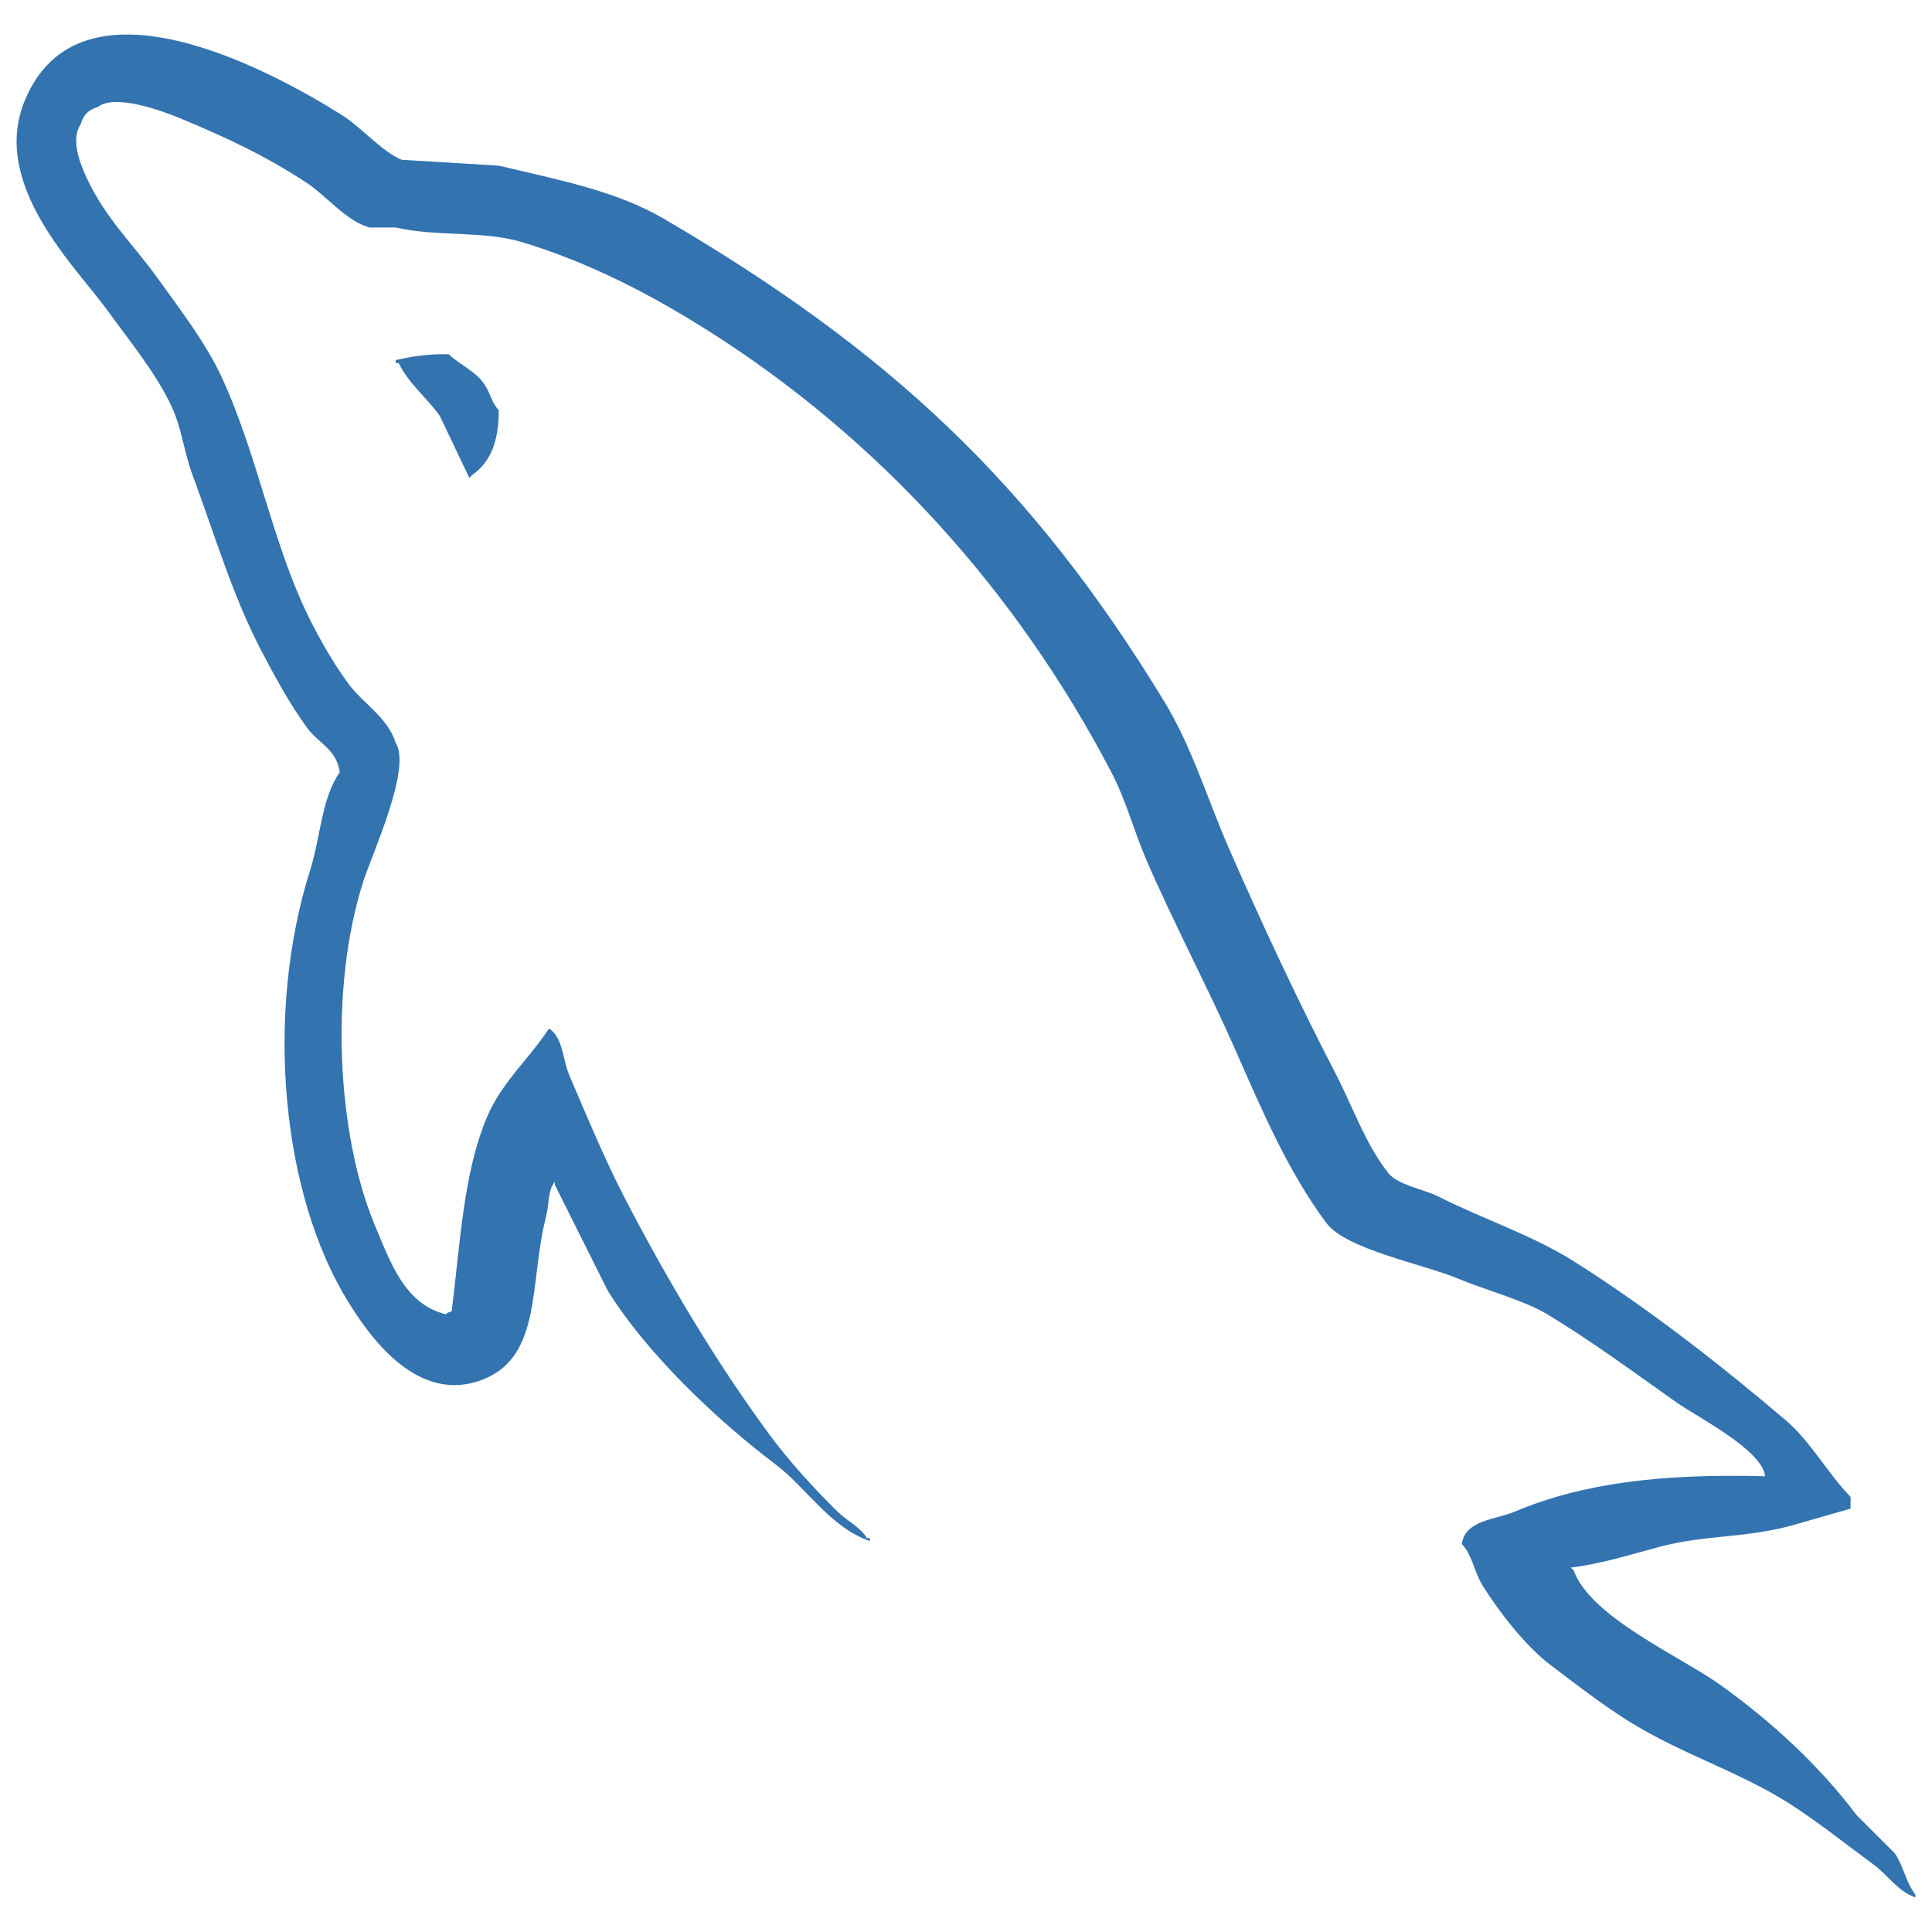
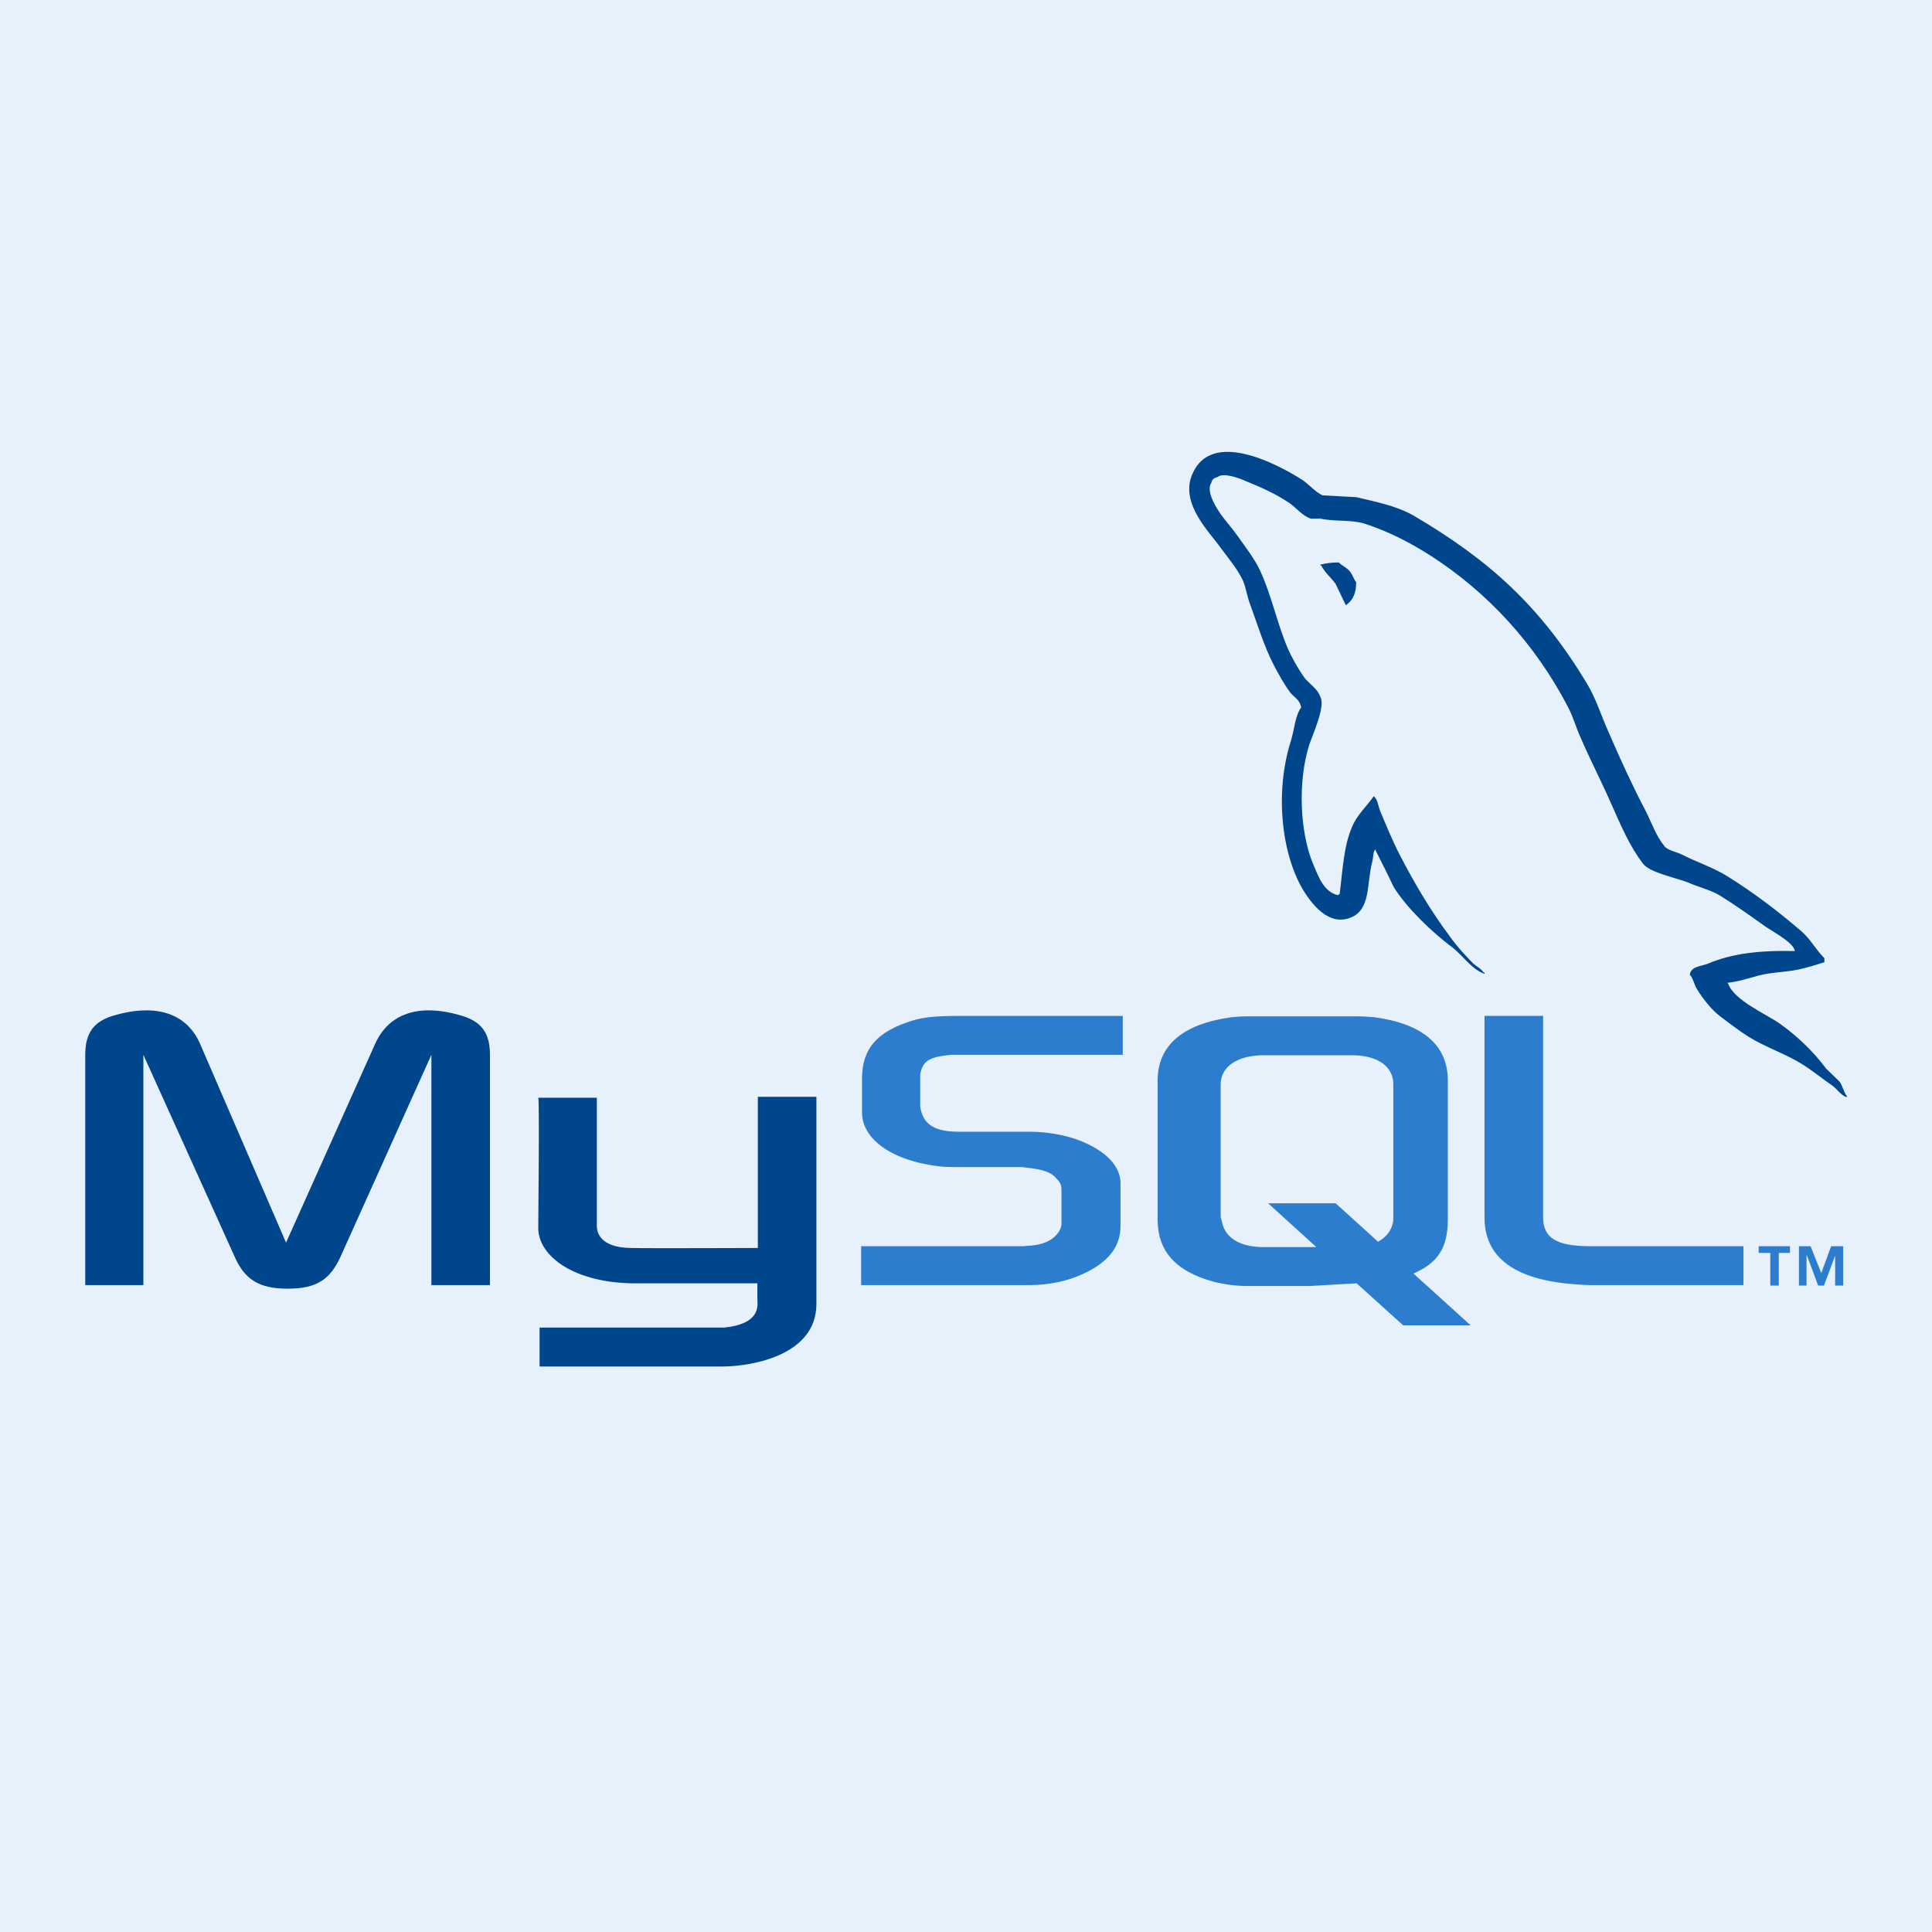
- <svg xmlns="http://www.w3.org/2000/svg" viewBox="0 0 128 128" id="Mysql">
-   <path fill="#3373b0" d="M116.948 97.807c-6.863-.187-12.104.452-16.585 2.341-1.273.537-3.305.552-3.513 2.147.7.733.809 1.829 1.365 2.731 1.07 1.73 2.876 4.052 4.488 5.268 1.762 1.33 3.577 2.751 5.465 3.902 3.358 2.047 7.107 3.217 10.34 5.268 1.906 1.21 3.799 2.733 5.658 4.097.92.675 1.537 1.724 2.732 2.147v-.194c-.628-.8-.79-1.898-1.366-2.733l-2.537-2.537c-2.48-3.292-5.629-6.184-8.976-8.585-2.669-1.916-8.642-4.504-9.755-7.609l-.195-.195c1.892-.214 4.107-.898 5.854-1.367 2.934-.786 5.556-.583 8.585-1.365l4.097-1.171v-.78c-1.531-1.571-2.623-3.651-4.292-5.073-4.37-3.72-9.138-7.437-14.048-10.537-2.724-1.718-6.089-2.835-8.976-4.292-.971-.491-2.677-.746-3.318-1.562-1.517-1.932-2.342-4.382-3.511-6.633-2.449-4.717-4.854-9.868-7.024-14.831-1.48-3.384-2.447-6.72-4.293-9.756-8.86-14.567-18.396-23.358-33.169-32-3.144-1.838-6.929-2.563-10.929-3.513-2.145-.129-4.292-.26-6.438-.391-1.311-.546-2.673-2.149-3.902-2.927-4.894-3.092-17.448-9.817-21.072-.975-2.289 5.581 3.421 11.025 5.462 13.854 1.434 1.982 3.269 4.207 4.293 6.438.674 1.467.79 2.938 1.367 4.489 1.417 3.822 2.652 7.98 4.487 11.511.927 1.788 1.949 3.67 3.122 5.268.718.981 1.951 1.413 2.145 2.927-1.204 1.686-1.273 4.304-1.95 6.44-3.05 9.615-1.899 21.567 2.537 28.683 1.36 2.186 4.567 6.871 8.975 5.073 3.856-1.57 2.995-6.438 4.098-10.732.249-.973.096-1.689.585-2.341v.195l3.513 7.024c2.6 4.187 7.212 8.562 11.122 11.514 2.027 1.531 3.623 4.177 6.244 5.073v-.196h-.195c-.508-.791-1.303-1.119-1.951-1.755-1.527-1.497-3.225-3.358-4.487-5.073-3.556-4.827-6.698-10.11-9.561-15.609-1.368-2.627-2.557-5.523-3.709-8.196-.444-1.03-.438-2.589-1.364-3.122-1.263 1.958-3.122 3.542-4.098 5.854-1.561 3.696-1.762 8.204-2.341 12.878-.342.122-.19.038-.391.194-2.718-.655-3.672-3.452-4.683-5.853-2.554-6.07-3.029-15.842-.781-22.829.582-1.809 3.21-7.501 2.146-9.172-.508-1.666-2.184-2.63-3.121-3.903-1.161-1.574-2.319-3.646-3.124-5.464-2.09-4.731-3.066-10.044-5.267-14.828-1.053-2.287-2.832-4.602-4.293-6.634-1.617-2.253-3.429-3.912-4.683-6.635-.446-.968-1.051-2.518-.391-3.513.21-.671.508-.951 1.171-1.17 1.132-.873 4.284.29 5.462.779 3.129 1.3 5.741 2.538 8.392 4.294 1.271.844 2.559 2.475 4.097 2.927h1.756c2.747.631 5.824.195 8.391.975 4.536 1.378 8.601 3.523 12.292 5.854 11.246 7.102 20.442 17.21 26.732 29.269 1.012 1.942 1.45 3.794 2.341 5.854 1.798 4.153 4.063 8.426 5.852 12.488 1.786 4.052 3.526 8.141 6.05 11.513 1.327 1.772 6.451 2.723 8.781 3.708 1.632.689 4.307 1.409 5.854 2.34 2.953 1.782 5.815 3.903 8.586 5.855 1.383.975 5.64 3.116 5.852 4.879zM29.729 23.466c-1.431-.027-2.443.156-3.513.389v.195h.195c.683 1.402 1.888 2.306 2.731 3.513.65 1.367 1.301 2.732 1.952 4.097l.194-.193c1.209-.853 1.762-2.214 1.755-4.294-.484-.509-.555-1.147-.975-1.755-.556-.811-1.635-1.272-2.339-1.952z" class="color00618a svgShape" />
+ <svg xmlns="http://www.w3.org/2000/svg" viewBox="0 0 192.756 192.756" id="Mysql">
+   <g fill-rule="evenodd" clip-rule="evenodd" fill="#000000" class="color000000 svgShape">
+     <path fill="#e7f1fb" d="M0 0h192.756v192.756H0V0z" class="colorffffff svgShape" />
+     <path fill="#00468c" d="M8.504 128.215h5.8v-22.977l9.058 20.033c1.026 2.408 2.499 3.301 5.354 3.301 2.856 0 4.239-.893 5.31-3.301l9.013-20.033v22.977h5.845v-22.977c0-2.23-.893-3.303-2.767-3.883-4.417-1.338-7.362-.178-8.7 2.811l-8.878 19.811-8.567-19.811c-1.294-2.988-4.284-4.148-8.745-2.811-1.829.58-2.722 1.652-2.722 3.883v22.977h-.001zM53.702 109.521h5.845v12.627c-.044.713.223 2.32 3.391 2.363 1.651.045 12.582 0 12.671 0v-15.08h5.845v20.658c0 5.086-6.291 6.201-9.236 6.246H53.835v-3.881h18.427c3.748-.402 3.302-2.275 3.302-2.9v-1.518H63.205c-5.756-.045-9.459-2.588-9.503-5.488 0-.267.133-12.939 0-13.027zM179.076 94.886c-3.568-.089-6.336.268-8.656 1.25-.668.269-1.74.269-1.828 1.116.357.355.4.936.713 1.428.535.893 1.473 2.096 2.32 2.721.938.715 1.875 1.428 2.855 2.053 1.74 1.07 3.703 1.695 5.398 2.766.982.625 1.963 1.428 2.945 2.098.49.357.803.938 1.428 1.16v-.135c-.312-.4-.402-.98-.713-1.428-.447-.445-.893-.848-1.34-1.293-1.293-1.74-2.9-3.258-4.641-4.506-1.428-.982-4.551-2.32-5.131-3.971l-.088-.09c.98-.09 2.141-.447 3.078-.715 1.518-.4 2.9-.312 4.461-.713.715-.179 1.428-.402 2.143-.625v-.401c-.803-.803-1.383-1.874-2.23-2.632-2.275-1.963-4.775-3.882-7.363-5.488-1.383-.892-3.168-1.473-4.639-2.23-.537-.268-1.428-.402-1.74-.848-.805-.981-1.25-2.275-1.83-3.436-1.293-2.454-2.543-5.175-3.658-7.763-.803-1.74-1.295-3.48-2.275-5.086-4.596-7.585-9.594-12.181-17.268-16.687-1.65-.937-3.613-1.339-5.711-1.829-1.115-.045-2.23-.134-3.346-.179-.715-.312-1.428-1.16-2.053-1.562-2.543-1.606-9.102-5.086-10.977-.491-1.205 2.9 1.785 5.755 2.811 7.228.76 1.026 1.74 2.186 2.277 3.346.311.758.4 1.562.713 2.365.713 1.963 1.383 4.149 2.32 5.979.49.937 1.025 1.919 1.65 2.767.357.491.982.714 1.115 1.517-.625.893-.668 2.231-1.025 3.347-1.607 5.042-.982 11.288 1.293 14.991.715 1.115 2.41 3.569 4.686 2.632 2.008-.803 1.561-3.346 2.141-5.577.135-.535.045-.892.312-1.249v.089c.625 1.249 1.25 2.454 1.83 3.703 1.383 2.186 3.793 4.462 5.801 5.979 1.07.803 1.918 2.187 3.256 2.677v-.135h-.088c-.268-.4-.67-.579-1.027-.892-.803-.803-1.695-1.785-2.32-2.677-1.873-2.498-3.523-5.265-4.996-8.12-.715-1.383-1.34-2.9-1.918-4.283-.27-.536-.27-1.339-.715-1.606-.67.981-1.65 1.83-2.143 3.034-.848 1.918-.936 4.283-1.248 6.737-.18.045-.09 0-.18.089-1.426-.356-1.918-1.829-2.453-3.078-1.338-3.168-1.562-8.254-.402-11.913.312-.937 1.652-3.882 1.117-4.774-.27-.848-1.16-1.338-1.652-2.008-.58-.848-1.203-1.918-1.605-2.855-1.07-2.499-1.605-5.265-2.766-7.764-.537-1.16-1.473-2.365-2.232-3.435-.848-1.205-1.783-2.053-2.453-3.48-.223-.491-.535-1.294-.178-1.829.088-.357.268-.491.623-.58.58-.491 2.232.134 2.812.401 1.65.669 3.033 1.294 4.416 2.23.625.446 1.295 1.294 2.098 1.518h.938c1.428.312 3.033.089 4.371.49 2.365.759 4.506 1.874 6.426 3.079 5.844 3.703 10.664 8.968 13.92 15.259.535 1.026.758 1.963 1.25 3.034.938 2.187 2.098 4.417 3.033 6.559.938 2.097 1.83 4.239 3.168 5.979.67.937 3.346 1.427 4.551 1.918.893.401 2.275.759 3.08 1.249 1.516.937 3.033 2.008 4.461 3.034.713.534 2.945 1.649 3.078 2.541z" class="color00678c svgShape" />
+     <path fill="#00468c" d="M133.566 56.114c-.758 0-1.293.089-1.828.223v.089h.088c.357.714.982 1.205 1.428 1.829.357.714.67 1.428 1.027 2.142l.088-.089c.625-.446.938-1.16.938-2.231-.268-.312-.312-.625-.535-.937-.268-.446-.848-.669-1.206-1.026z" class="color00678c svgShape" />
+     <path fill="#2c7dce" d="M85.916 128.215h16.776c1.963 0 3.838-.4 5.354-1.115 2.543-1.16 3.748-2.721 3.748-4.773v-4.283c0-1.65-1.383-3.213-4.148-4.283-1.428-.535-3.213-.848-4.953-.848h-7.049c-2.365 0-3.48-.715-3.793-2.275-.044-.178-.044-.357-.044-.535v-2.633c0-.135 0-.312.044-.49.312-1.205.937-1.518 2.99-1.74h17.177v-3.883H95.687c-2.365 0-3.614.135-4.729.492-3.436 1.07-4.953 2.766-4.953 5.754v3.393c0 2.631 2.945 4.863 7.942 5.398.535.045 1.115.045 1.695.045h6.024c.223 0 .445 0 .623.045 1.83.178 2.633.49 3.168 1.158.357.357.447.67.447 1.072v3.391c0 .4-.268.938-.803 1.383-.537.445-1.385.758-2.5.803-.223 0-.355.045-.58.045H85.916v3.879zM148.111 121.479c0 3.971 2.99 6.201 8.969 6.648.58.045 1.115.088 1.695.088h15.17v-3.881h-15.303c-3.393 0-4.686-.848-4.686-2.9v-20.078h-5.846v20.123h.001zM115.496 121.656v-13.83c0-3.525 2.498-5.668 7.363-6.336.535-.045 1.07-.09 1.561-.09h11.064c.58 0 1.072.045 1.652.09 4.863.668 7.316 2.811 7.316 6.336v13.83c0 2.855-1.025 4.373-3.436 5.4l5.711 5.174h-6.736l-4.641-4.193-4.686.268h-6.246c-1.025 0-2.186-.133-3.391-.445-3.701-1.028-5.531-2.991-5.531-6.204zm6.291-.31c0 .178.09.355.135.58.312 1.605 1.828 2.498 4.148 2.498h5.266l-4.818-4.373h6.736l4.238 3.838c.805-.447 1.295-1.072 1.473-1.875.045-.178.045-.4.045-.58v-13.252c0-.178 0-.355-.045-.535-.312-1.516-1.828-2.363-4.104-2.363h-8.791c-2.588 0-4.283 1.115-4.283 2.898v13.164zM176.623 128.26h.848v-3.256h1.115v-.67h-3.123v.67h1.16v3.256zm6.469 0h.803v-3.926h-1.203l-.982 2.678-1.07-2.678h-1.16v3.926h.758v-2.988h.045l1.115 2.988h.58l1.115-2.988v2.988h-.001z" class="colorce8b2c svgShape" />
+   </g>
</svg>
